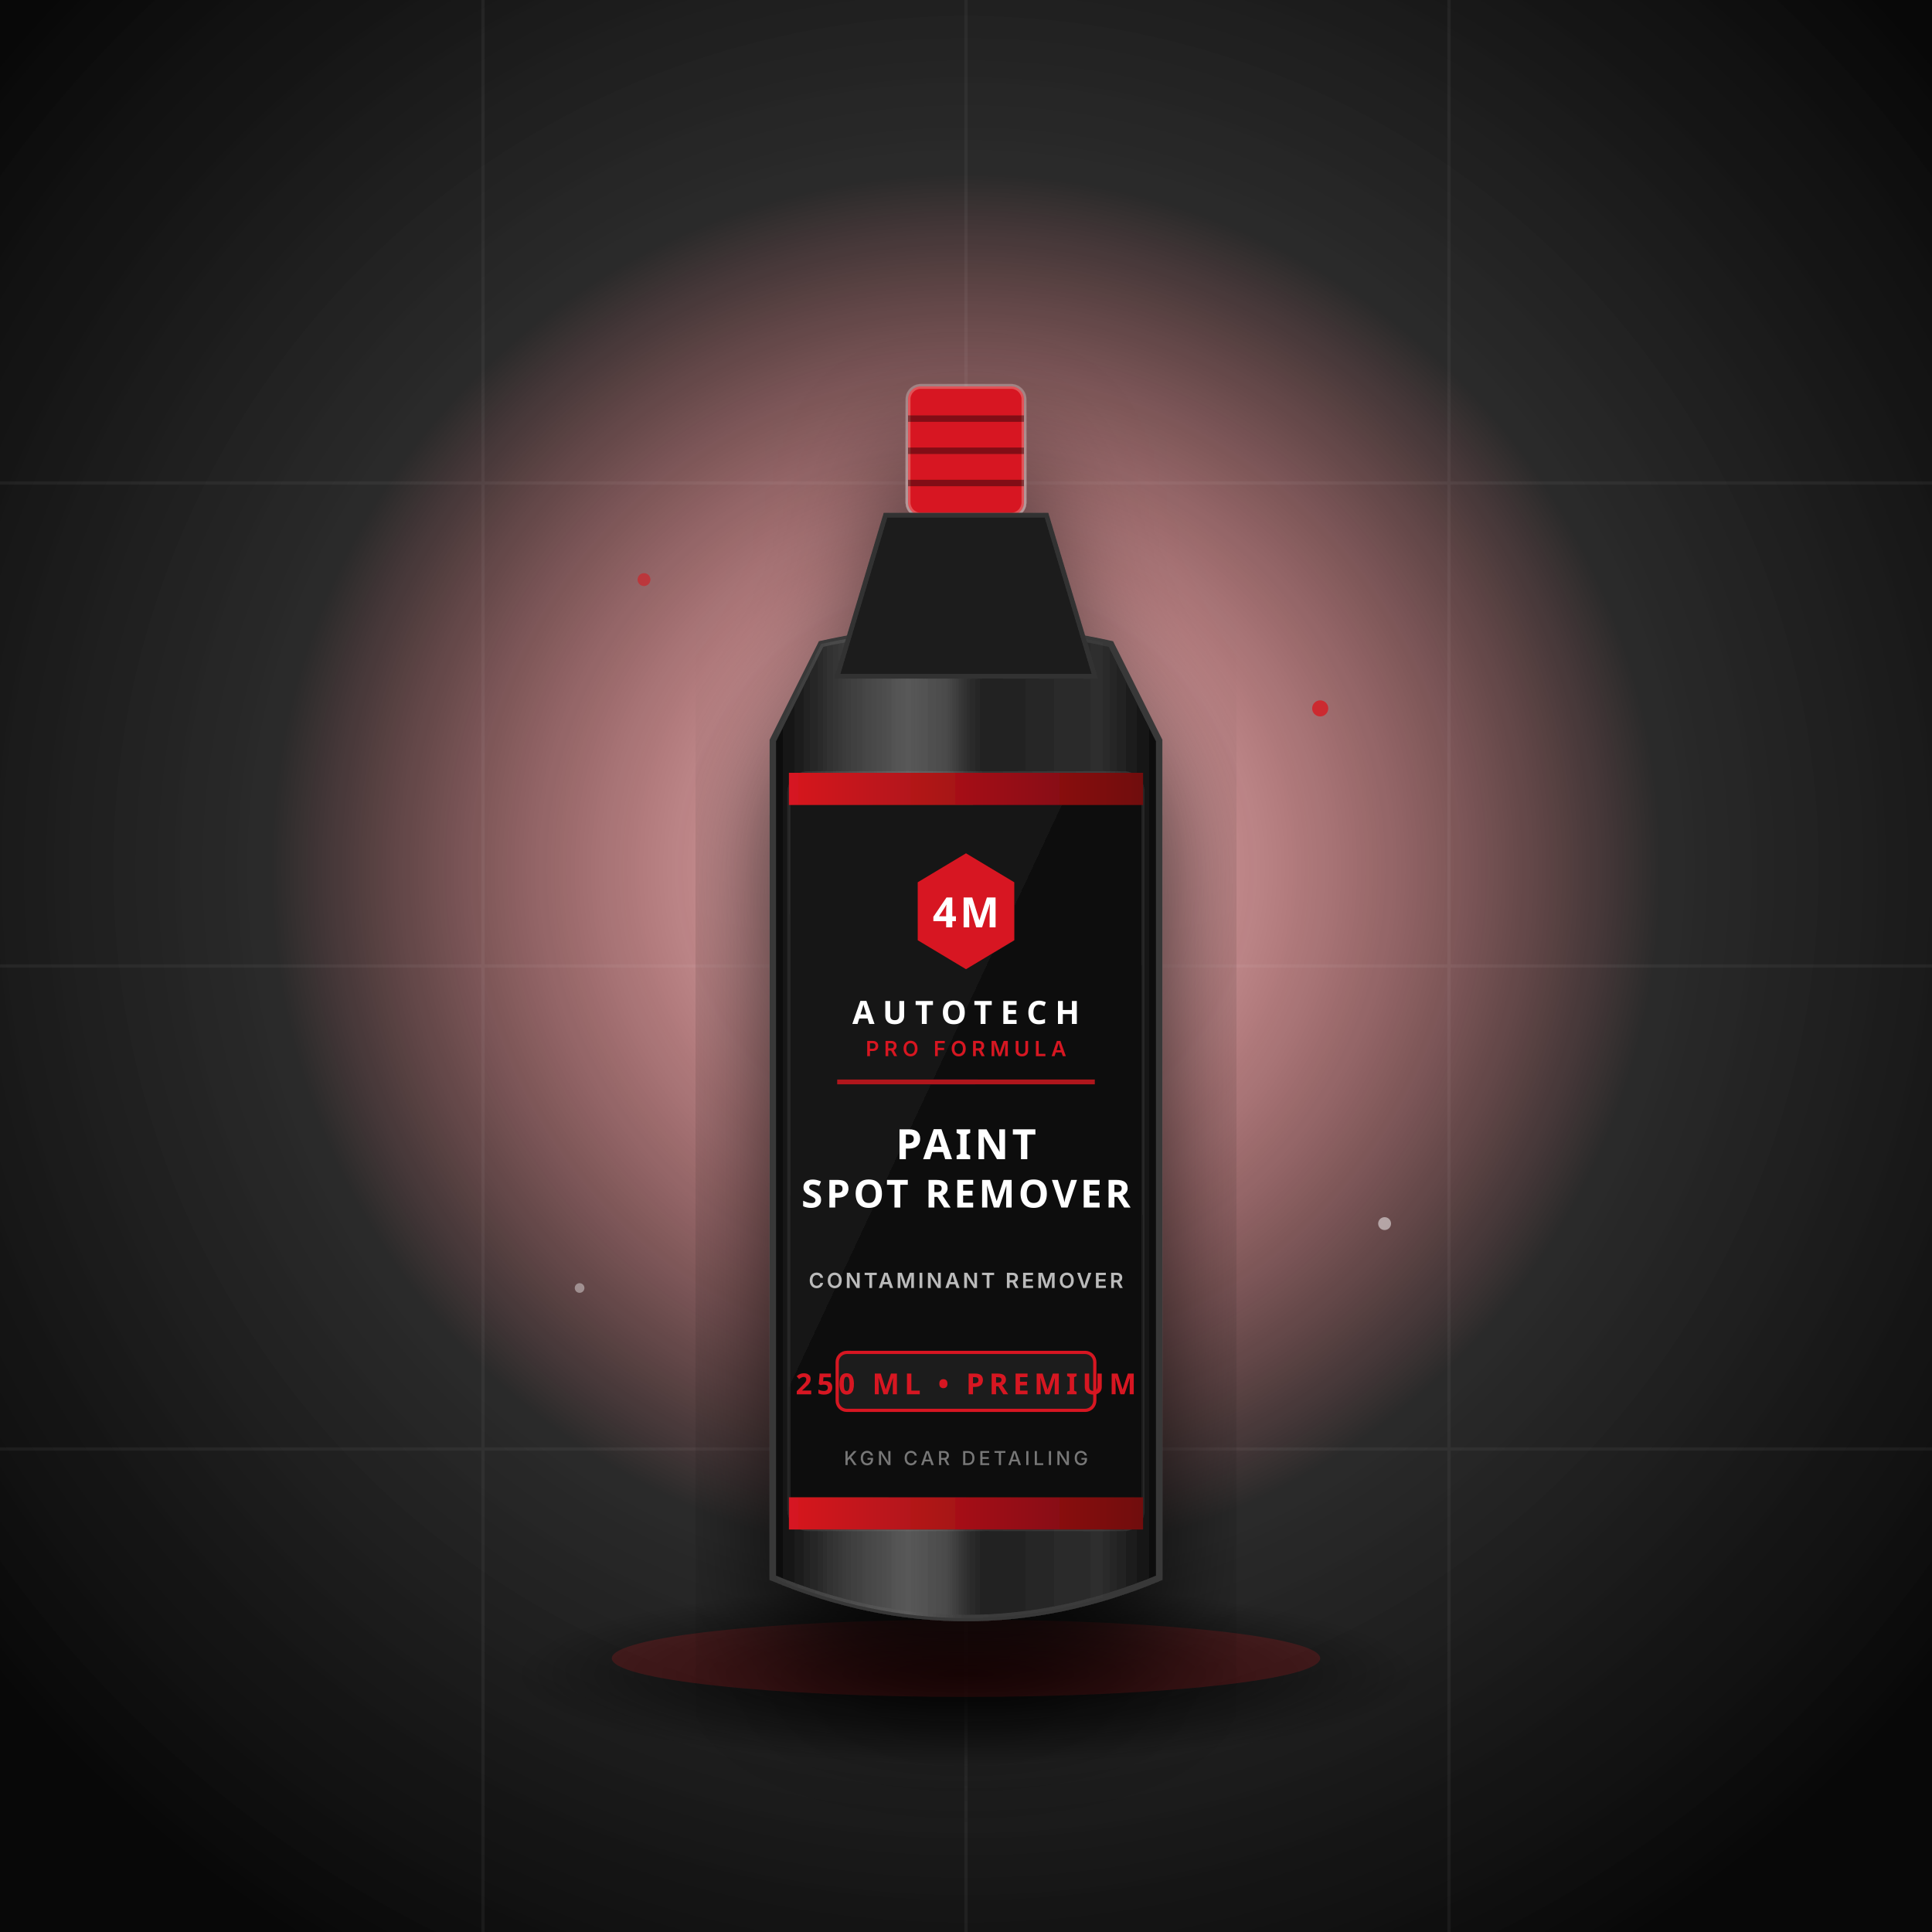
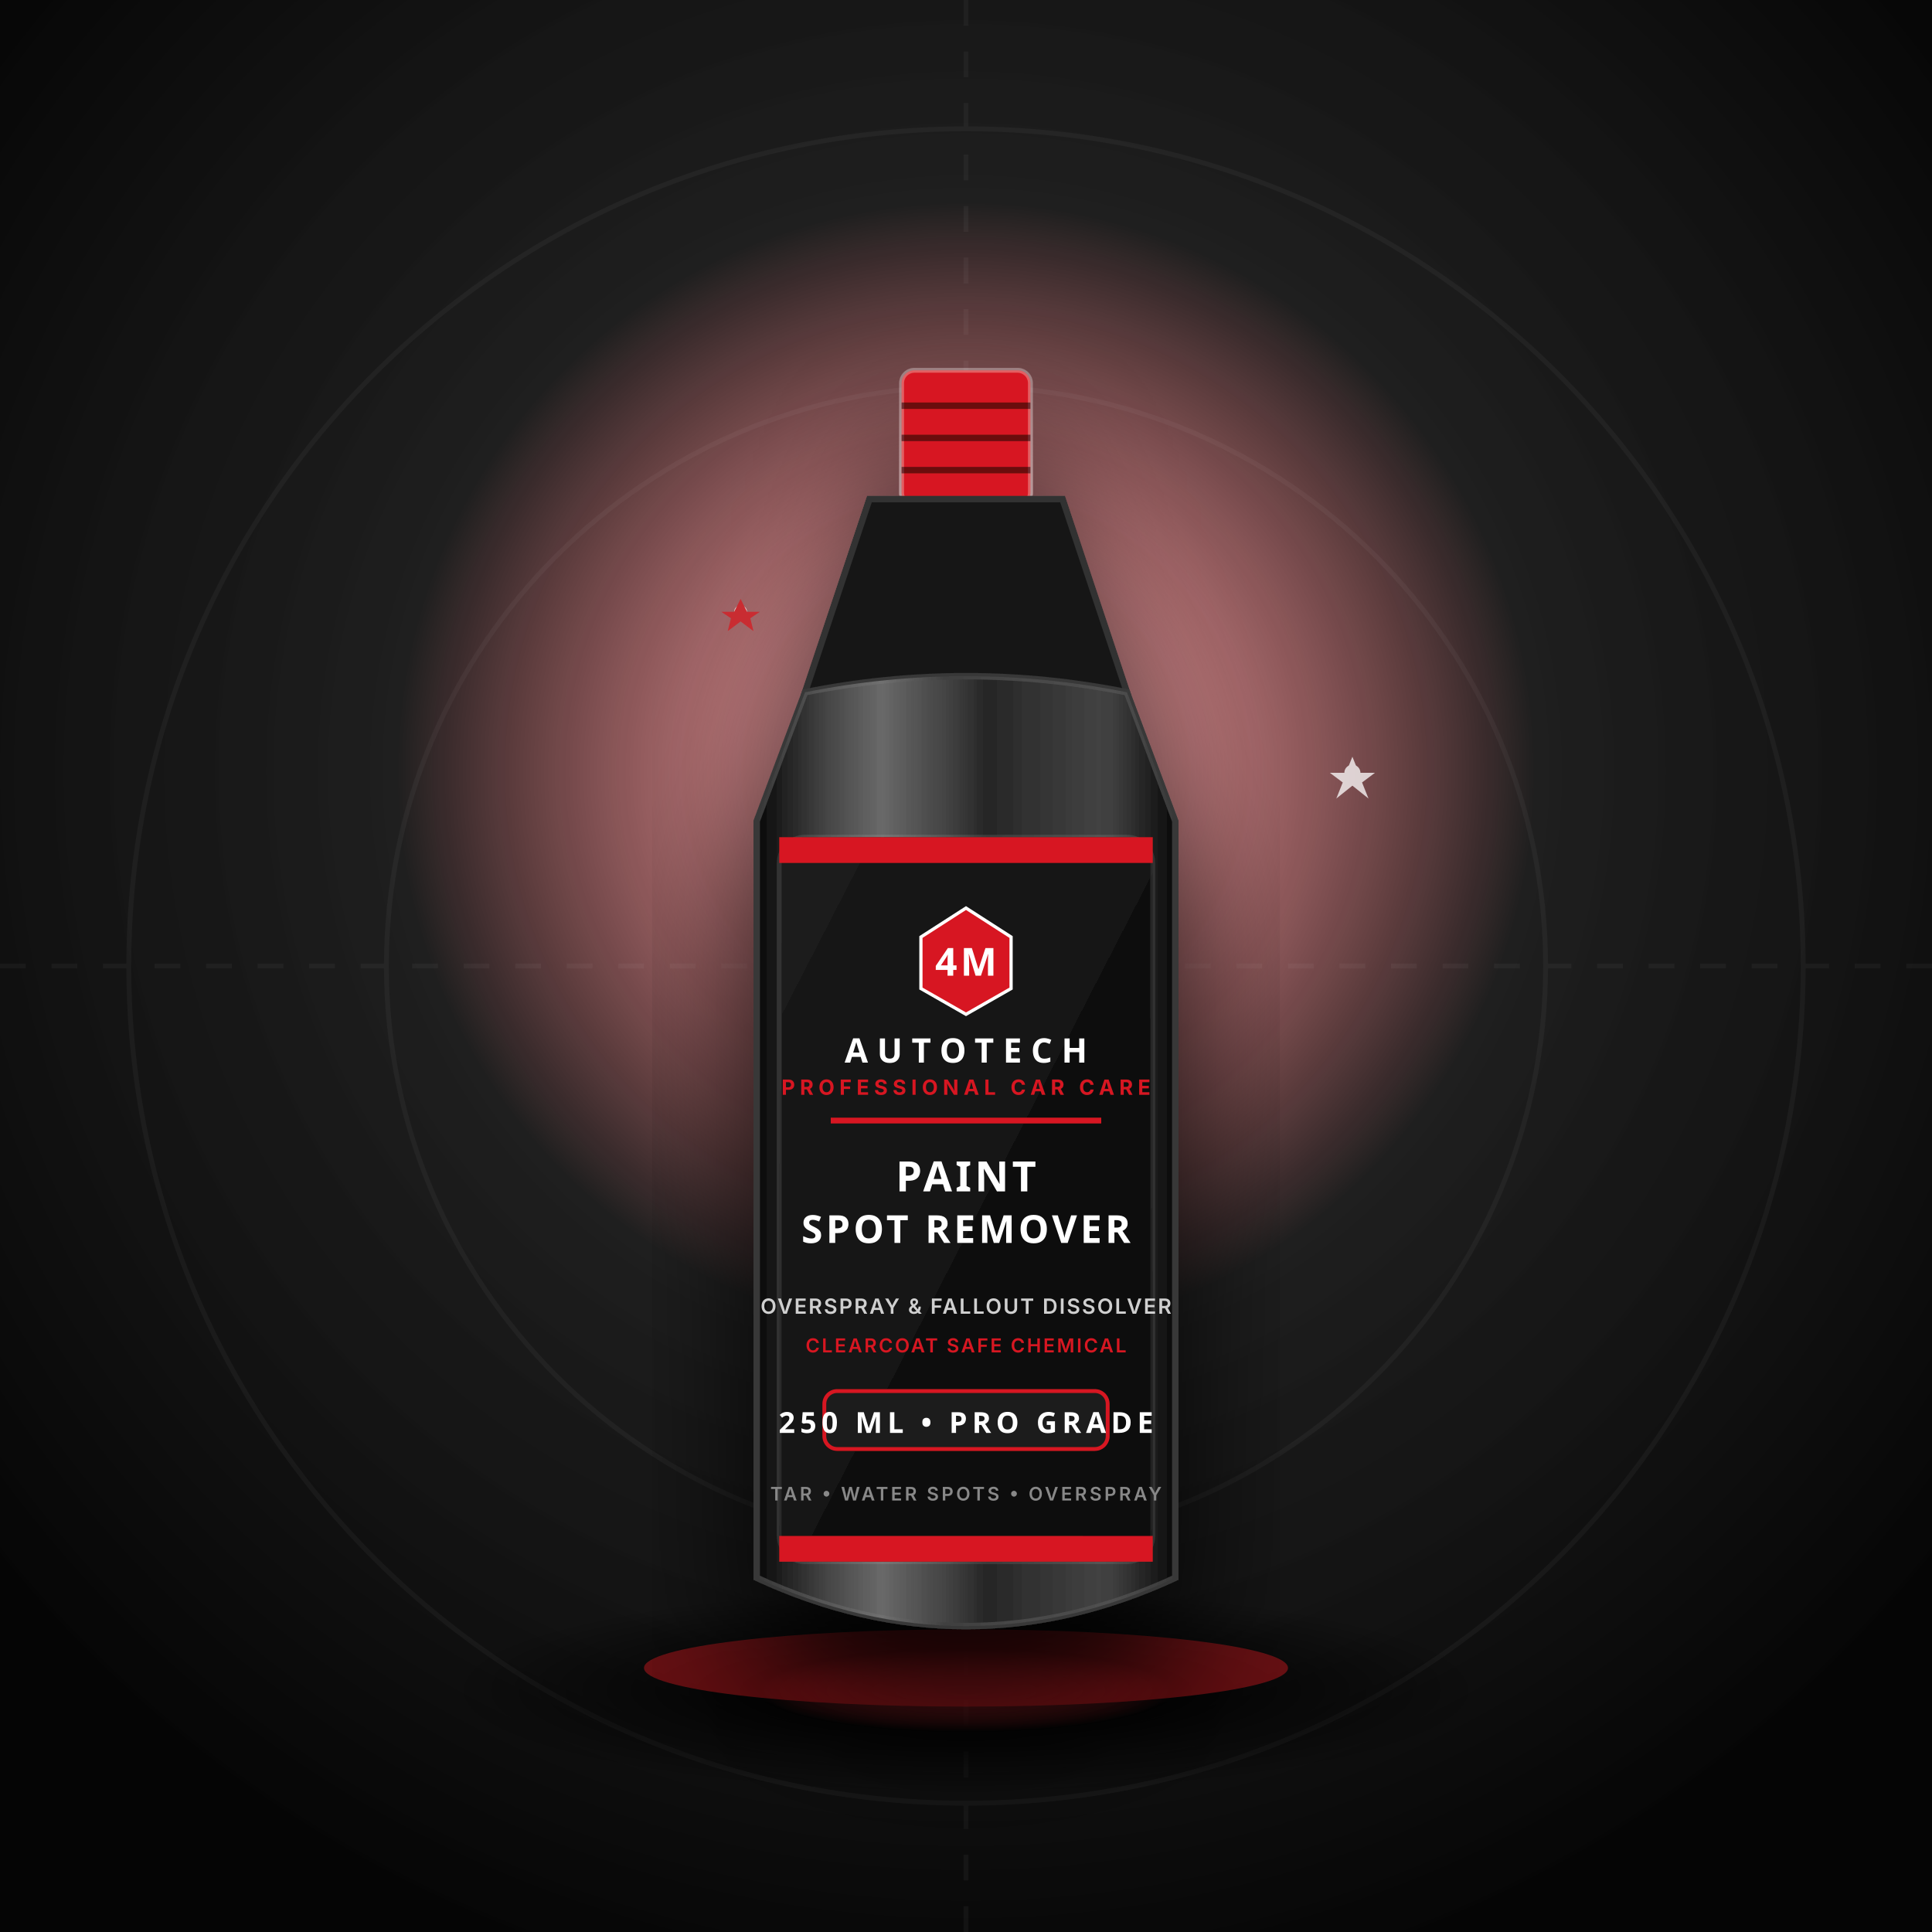
<svg xmlns="http://www.w3.org/2000/svg" viewBox="0 0 600 600" width="100%" height="100%">
  <defs>
-     <radialGradient id="bgGlow" cx="50%" cy="45%" r="65%">
-       <stop offset="0%" stop-color="#D71920" stop-opacity="0.22" />
-       <stop offset="55%" stop-color="#141414" stop-opacity="0.9" />
-       <stop offset="100%" stop-color="#080808" stop-opacity="1" />
+     <radialGradient id="backdropGlow" cx="50%" cy="40%" r="65%">
+       <stop offset="0%" stop-color="#D71920" stop-opacity="0.32" />
+       <stop offset="45%" stop-color="#141414" stop-opacity="0.95" />
+       <stop offset="100%" stop-color="#050505" stop-opacity="1" />
    </radialGradient>
-     <linearGradient id="bottleBody" x1="0%" y1="0%" x2="100%" y2="0%">
-       <stop offset="0%" stop-color="#0a0a0a" />
-       <stop offset="20%" stop-color="#282828" />
+     <linearGradient id="bodyGrad" x1="0%" y1="0%" x2="100%" y2="0%">
+       <stop offset="0%" stop-color="#080808" />
+       <stop offset="18%" stop-color="#242424" />
      <stop offset="45%" stop-color="#3c3c3c" />
-       <stop offset="55%" stop-color="#1c1c1c" />
-       <stop offset="85%" stop-color="#2c2c2c" />
-       <stop offset="100%" stop-color="#0c0c0c" />
-     </linearGradient>
-     <linearGradient id="labelGrad" x1="0%" y1="0%" x2="100%" y2="100%">
-       <stop offset="0%" stop-color="#181818" />
-       <stop offset="50%" stop-color="#101010" />
+       <stop offset="55%" stop-color="#181818" />
+       <stop offset="82%" stop-color="#2a2a2a" />
      <stop offset="100%" stop-color="#0a0a0a" />
    </linearGradient>
-     <linearGradient id="sheen" x1="0%" y1="0%" x2="100%" y2="0%">
+     <linearGradient id="metallicCan" x1="0%" y1="0%" x2="100%" y2="0%">
+       <stop offset="0%" stop-color="#1a1a1a" />
+       <stop offset="25%" stop-color="#666666" />
+       <stop offset="50%" stop-color="#888888" />
+       <stop offset="75%" stop-color="#333333" />
+       <stop offset="100%" stop-color="#111111" />
+     </linearGradient>
+     <linearGradient id="labelDarkGrad" x1="0%" y1="0%" x2="100%" y2="100%">
+       <stop offset="0%" stop-color="#1c1c1c" />
+       <stop offset="60%" stop-color="#101010" />
+       <stop offset="100%" stop-color="#070707" />
+     </linearGradient>
+     <linearGradient id="glassSheen" x1="0%" y1="0%" x2="100%" y2="0%">
      <stop offset="0%" stop-color="#fff" stop-opacity="0" />
-       <stop offset="35%" stop-color="#fff" stop-opacity="0.18" />
-       <stop offset="50%" stop-color="#fff" stop-opacity="0.02" />
+       <stop offset="30%" stop-color="#fff" stop-opacity="0.28" />
+       <stop offset="45%" stop-color="#fff" stop-opacity="0.04" />
+       <stop offset="85%" stop-color="#fff" stop-opacity="0.12" />
      <stop offset="100%" stop-color="#fff" stop-opacity="0" />
    </linearGradient>
-     <linearGradient id="brandAccent" x1="0%" y1="0%" x2="100%" y2="0%">
-       <stop offset="0%" stop-color="#D71920" />
-       <stop offset="100%" stop-color="#70090D" />
-     </linearGradient>
-     <filter id="shadow" x="-20%" y="-20%" width="140%" height="140%">
-       <feDropShadow dx="0" dy="25" stdDeviation="20" flood-color="#000" flood-opacity="0.8" />
+     <filter id="softShadow" x="-25%" y="-20%" width="150%" height="150%">
+       <feDropShadow dx="0" dy="28" stdDeviation="22" flood-color="#000" flood-opacity="0.85" />
    </filter>
-     <radialGradient id="floorShadow" cx="50%" cy="50%" r="50%">
-       <stop offset="0%" stop-color="#000" stop-opacity="0.9" />
-       <stop offset="60%" stop-color="#000" stop-opacity="0.4" />
-       <stop offset="100%" stop-color="#000" stop-opacity="0" />
+     <radialGradient id="floorReflection" cx="50%" cy="50%" r="50%">
+       <stop offset="0%" stop-color="#D71920" stop-opacity="0.3" />
+       <stop offset="40%" stop-color="#000000" stop-opacity="0.8" />
+       <stop offset="100%" stop-color="#000000" stop-opacity="0" />
    </radialGradient>
  </defs>
-   <rect width="600" height="600" fill="url(#bgGlow)" />
-   <g opacity="0.05" stroke="#fff" stroke-width="1">
-     <line x1="0" y1="150" x2="600" y2="150" />
-     <line x1="0" y1="300" x2="600" y2="300" />
-     <line x1="0" y1="450" x2="600" y2="450" />
-     <line x1="150" y1="0" x2="150" y2="600" />
-     <line x1="300" y1="0" x2="300" y2="600" />
-     <line x1="450" y1="0" x2="450" y2="600" />
+   <rect width="600" height="600" fill="url(#backdropGlow)" />
+   <g opacity="0.04" stroke="#ffffff" stroke-width="1.5" fill="none">
+     <circle cx="300" cy="300" r="180" />
+     <circle cx="300" cy="300" r="260" />
+     <line x1="0" y1="300" x2="600" y2="300" stroke-dasharray="8 8" />
+     <line x1="300" y1="0" x2="300" y2="600" stroke-dasharray="8 8" />
  </g>
-   <ellipse cx="300" cy="520" rx="140" ry="28" fill="url(#floorShadow)" />
-   <ellipse cx="300" cy="515" rx="110" ry="12" fill="#D71920" opacity="0.2" />
-   <g filter="url(#shadow)">
-     <path d="M 255 200 Q 300 190 345 200 L 360 230 L 360 490 Q 300 515 240 490 L 240 230 Z" fill="url(#bottleBody)" stroke="#383838" stroke-width="2" />
-     <path d="M 255 200 Q 300 190 345 200 L 360 230 L 360 490 Q 300 515 240 490 L 240 230 Z" fill="url(#sheen)" />
-     <rect x="245" y="240" width="110" height="235" rx="6" fill="url(#labelGrad)" stroke="rgba(255,255,255,0.08)" stroke-width="1" />
-     <rect x="245" y="240" width="110" height="10" fill="url(#brandAccent)" />
-     <rect x="245" y="465" width="110" height="10" fill="url(#brandAccent)" />
-     <rect x="282" y="120" width="36" height="40" rx="4" fill="#D71920" stroke="rgba(255,255,255,0.25)" stroke-width="1.5" />
-     <line x1="282" y1="130" x2="318" y2="130" stroke="rgba(0,0,0,0.4)" stroke-width="2" />
-     <line x1="282" y1="140" x2="318" y2="140" stroke="rgba(0,0,0,0.4)" stroke-width="2" />
-     <line x1="282" y1="150" x2="318" y2="150" stroke="rgba(0,0,0,0.4)" stroke-width="2" />
-     <path d="M 275 160 L 325 160 L 340 210 L 260 210 Z" fill="#1a1a1a" stroke="#333" stroke-width="1.5" />
+   <ellipse cx="300" cy="525" rx="160" ry="32" fill="url(#floorReflection)" />
+   <ellipse cx="300" cy="518" rx="100" ry="12" fill="#D71920" opacity="0.45" />
+   <g filter="url(#softShadow)">
+     <g id="bottleCap">
+       <rect x="280" y="115" width="40" height="42" rx="4" fill="#D71920" stroke="rgba(255,255,255,0.3)" stroke-width="1.5" />
+       <line x1="280" y1="126" x2="320" y2="126" stroke="rgba(0,0,0,0.5)" stroke-width="2" />
+       <line x1="280" y1="136" x2="320" y2="136" stroke="rgba(0,0,0,0.5)" stroke-width="2" />
+       <line x1="280" y1="146" x2="320" y2="146" stroke="rgba(0,0,0,0.5)" stroke-width="2" />
+       <path d="M 270 155 L 330 155 L 350 215 L 250 215 Z" fill="#181818" stroke="#333" stroke-width="2" />
+     </g>
+     <path d="M 250 215 Q 300 205 350 215 L 365 255 L 365 490 Q 300 520 235 490 L 235 255 Z" fill="url(#bodyGrad)" stroke="#383838" stroke-width="2" />
+     <path d="M 250 215 Q 300 205 350 215 L 365 255 L 365 490 Q 300 520 235 490 L 235 255 Z" fill="url(#glassSheen)" />
+     <rect x="242" y="260" width="116" height="225" rx="8" fill="url(#labelDarkGrad)" stroke="rgba(255,255,255,0.1)" stroke-width="1.5" />
+     <rect x="242" y="260" width="116" height="8" fill="#D71920" />
+     <rect x="242" y="477" width="116" height="8" fill="#D71920" />
    <g text-anchor="middle">
-       <polygon points="300,265 315,274 315,292 300,301 285,292 285,274" fill="#D71920" />
-       <text x="300" y="288" font-family="'Rajdhani', 'Impact', sans-serif" font-size="13" font-weight="900" fill="#ffffff" letter-spacing="1">4M</text>
-       <text x="300" y="318" font-family="'Rajdhani', 'Arial Black', sans-serif" font-size="10" font-weight="800" fill="#fff" letter-spacing="2.5">AUTOTECH</text>
-       <text x="300" y="328" font-family="'Inter', sans-serif" font-size="6.5" font-weight="600" fill="#D71920" letter-spacing="1.5">PRO FORMULA</text>
-       <line x1="260" y1="336" x2="340" y2="336" stroke="#D71920" stroke-width="1.5" opacity="0.8" />
-       <text x="300" y="360" font-family="'Rajdhani', 'Arial Black', sans-serif" font-size="13" font-weight="900" fill="#ffffff" letter-spacing="1">PAINT</text>
-       <text x="300" y="375" font-family="'Rajdhani', 'Arial Black', sans-serif" font-size="12" font-weight="900" fill="#ffffff" letter-spacing="1">SPOT REMOVER</text>
-       <text x="300" y="400" font-family="'Inter', sans-serif" font-size="6.5" font-weight="600" fill="#bbb" letter-spacing="0.8">CONTAMINANT REMOVER</text>
-       <rect x="260" y="420" width="80" height="18" rx="3" fill="#1e1e1e" stroke="#D71920" stroke-width="1" />
-       <text x="300" y="433" font-family="'Rajdhani', sans-serif" font-size="9" font-weight="700" fill="#D71920" letter-spacing="1.5">250 ML • PREMIUM</text>
-       <text x="300" y="455" font-family="'Inter', sans-serif" font-size="6" font-weight="500" fill="#777" letter-spacing="1">KGN CAR DETAILING</text>
+       <polygon points="300,282 314,291 314,307 300,315 286,307 286,291" fill="#D71920" stroke="#ffffff" stroke-width="1" />
+       <text x="300" y="303" font-family="'Rajdhani', 'Impact', sans-serif" font-size="12" font-weight="900" fill="#ffffff" letter-spacing="1">4M</text>
+       <text x="300" y="330" font-family="'Rajdhani', 'Arial Black', sans-serif" font-size="10.5" font-weight="800" fill="#ffffff" letter-spacing="2.8">AUTOTECH</text>
+       <text x="300" y="340" font-family="'Inter', sans-serif" font-size="6.5" font-weight="700" fill="#D71920" letter-spacing="1.5">PROFESSIONAL CAR CARE</text>
+       <line x1="258" y1="348" x2="342" y2="348" stroke="#D71920" stroke-width="1.8" />
+       <text x="300" y="370" font-family="'Rajdhani', 'Arial Black', sans-serif" font-size="13" font-weight="900" fill="#ffffff" letter-spacing="1">PAINT</text>
+       <text x="300" y="386" font-family="'Rajdhani', 'Arial Black', sans-serif" font-size="12" font-weight="900" fill="#ffffff" letter-spacing="1">SPOT REMOVER</text>
+       <text x="300" y="408" font-family="'Inter', sans-serif" font-size="6.5" font-weight="600" fill="#cfcfcf" letter-spacing="0.5">OVERSPRAY &amp; FALLOUT DISSOLVER</text>
+       <text x="300" y="420" font-family="'Inter', sans-serif" font-size="6" font-weight="600" fill="#D71920" letter-spacing="0.6">CLEARCOAT SAFE CHEMICAL</text>
+       <rect x="256" y="432" width="88" height="18" rx="4" fill="#1c1c1c" stroke="#D71920" stroke-width="1.2" />
+       <text x="300" y="445" font-family="'Rajdhani', sans-serif" font-size="9" font-weight="800" fill="#ffffff" letter-spacing="1.5">250 ML • PRO GRADE</text>
+       <text x="300" y="466" font-family="'Inter', sans-serif" font-size="5.8" font-weight="600" fill="#888888" letter-spacing="0.8">TAR • WATER SPOTS • OVERSPRAY</text>
    </g>
  </g>
-   <circle cx="200" cy="180" r="2" fill="#D71920" opacity="0.6" />
-   <circle cx="410" cy="220" r="2.5" fill="#D71920" opacity="0.8" />
-   <circle cx="180" cy="400" r="1.5" fill="#fff" opacity="0.4" />
-   <circle cx="430" cy="380" r="2" fill="#fff" opacity="0.5" />
+   <g fill="#ffffff" opacity="0.75">
+     <circle cx="230" cy="190" r="2" />
+     <polygon points="230,186 232,190 236,190 233,192 234,196 230,193 226,196 227,192 224,190 228,190" fill="#D71920" />
+     <circle cx="420" cy="240" r="2.5" />
+     <polygon points="420,235 422,240 427,240 423,243 425,248 420,244 415,248 417,243 413,240 418,240" fill="#ffffff" />
+   </g>
</svg>
